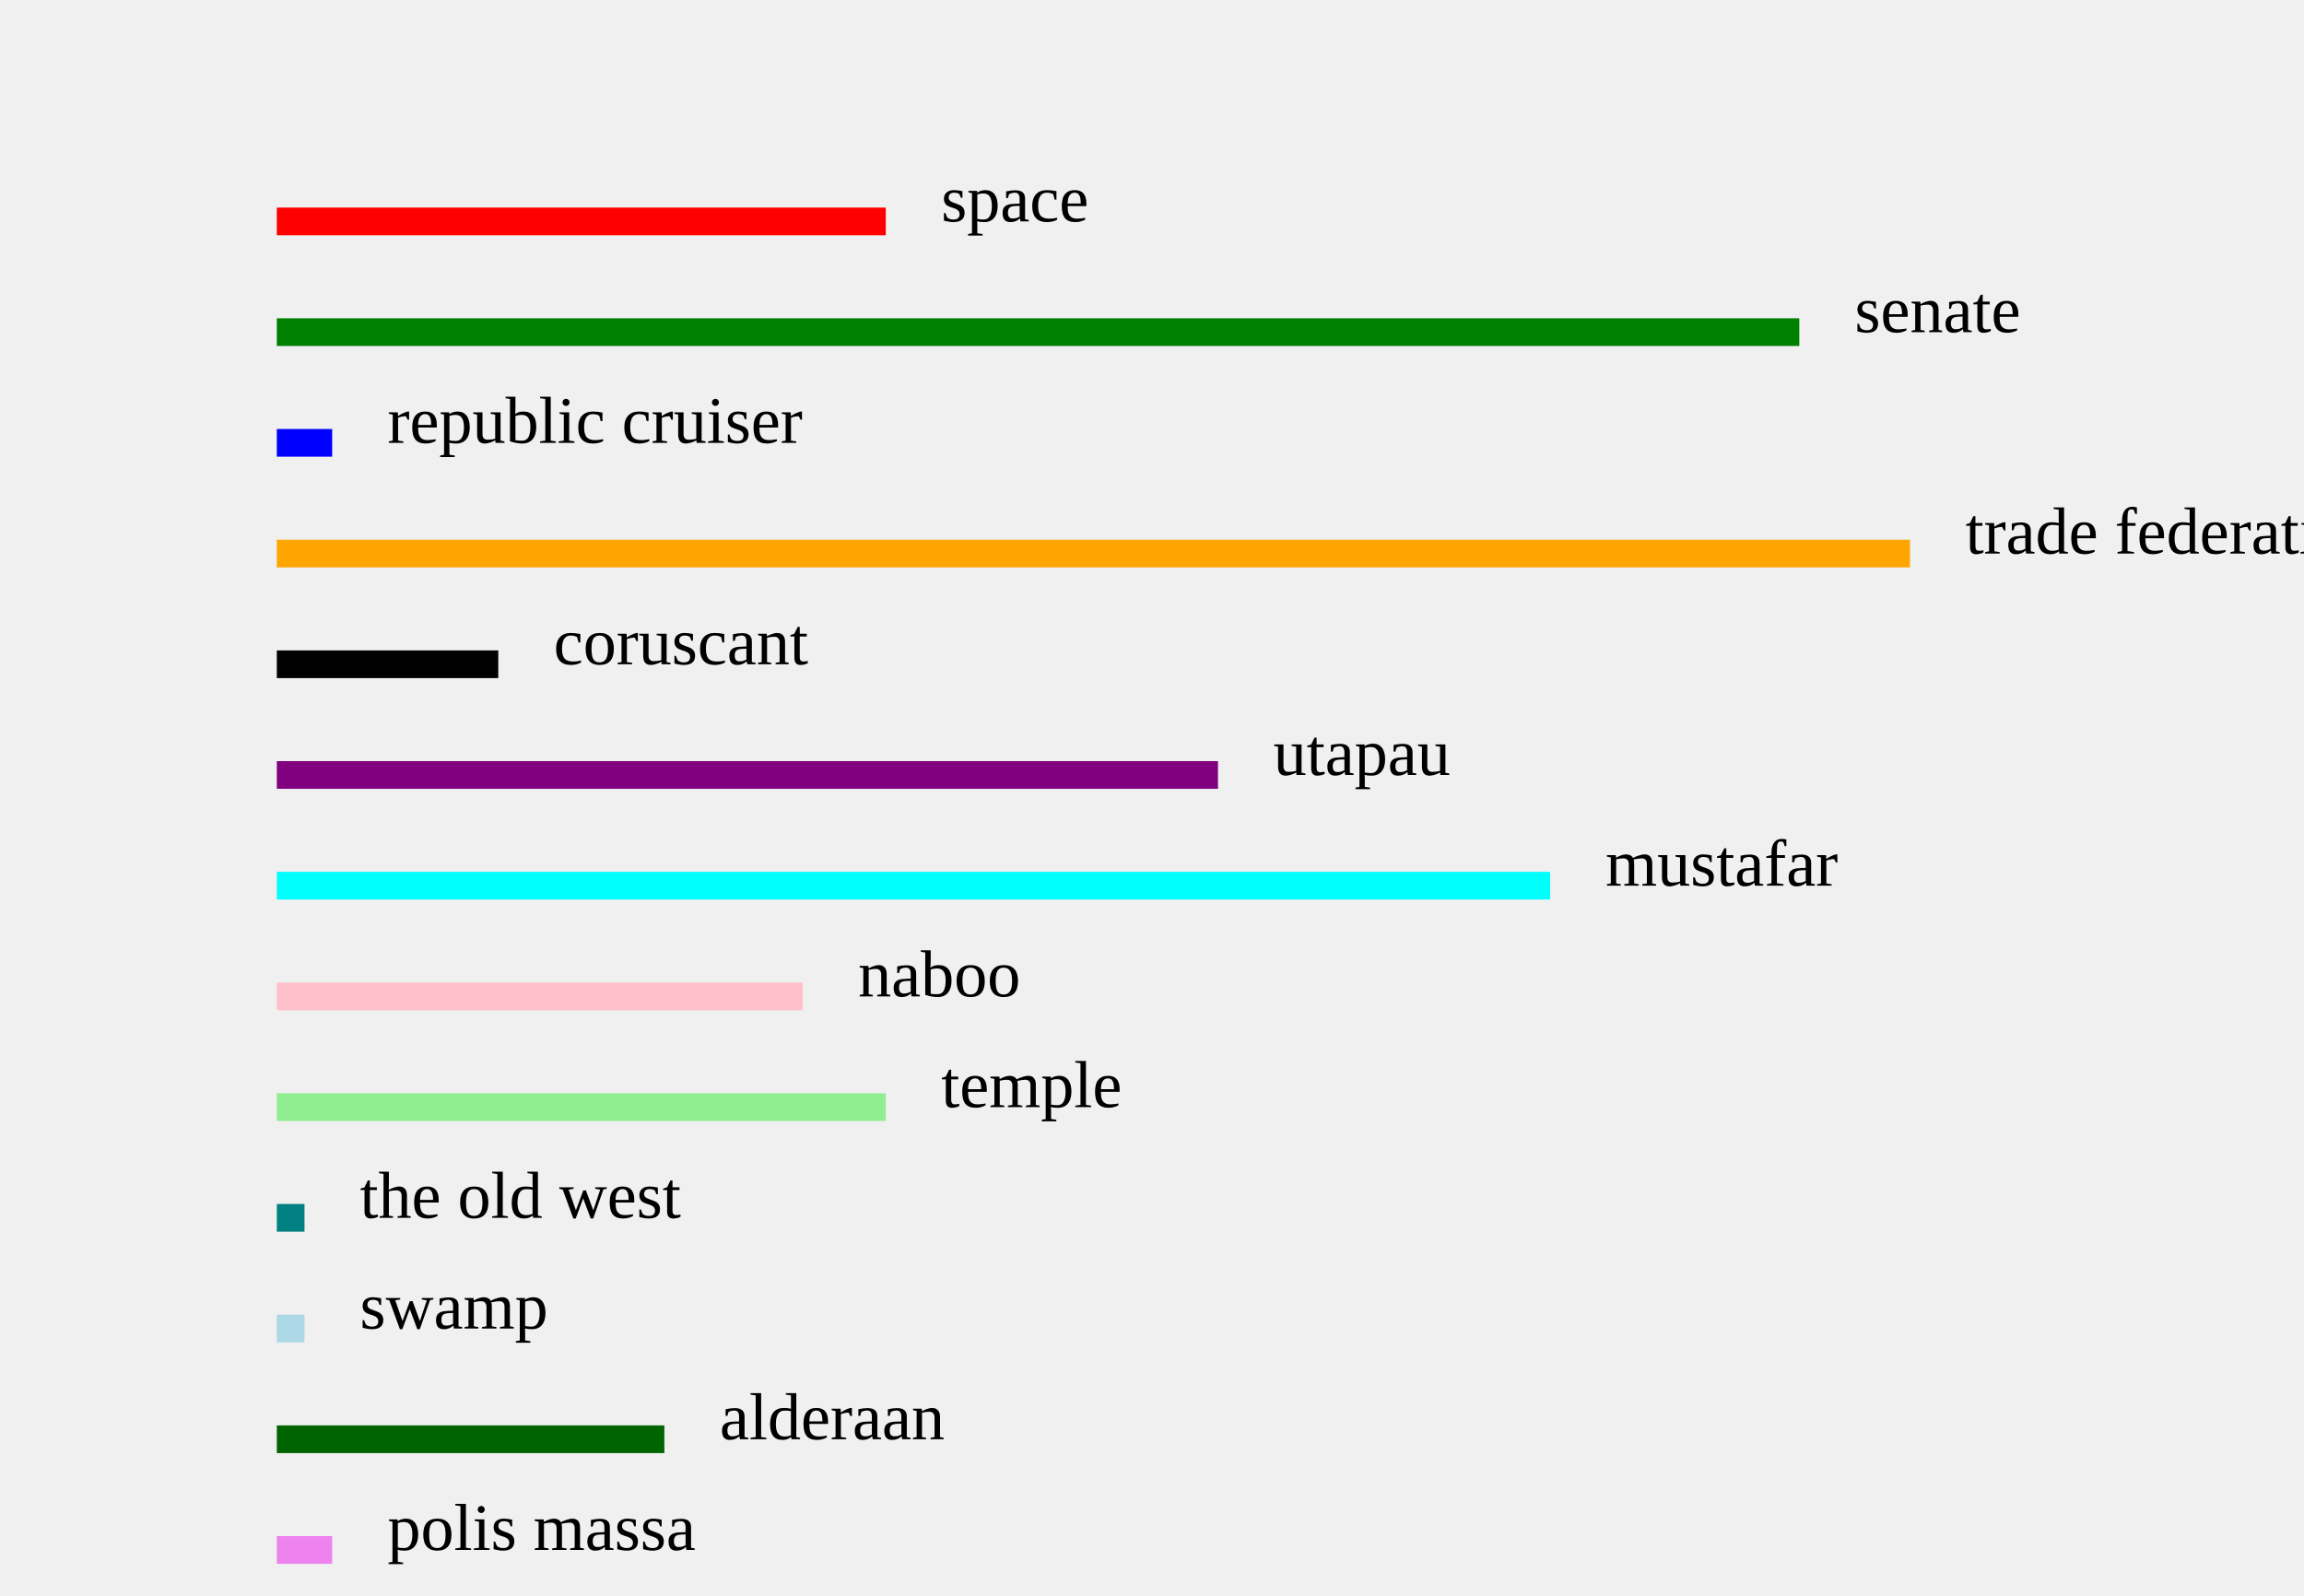
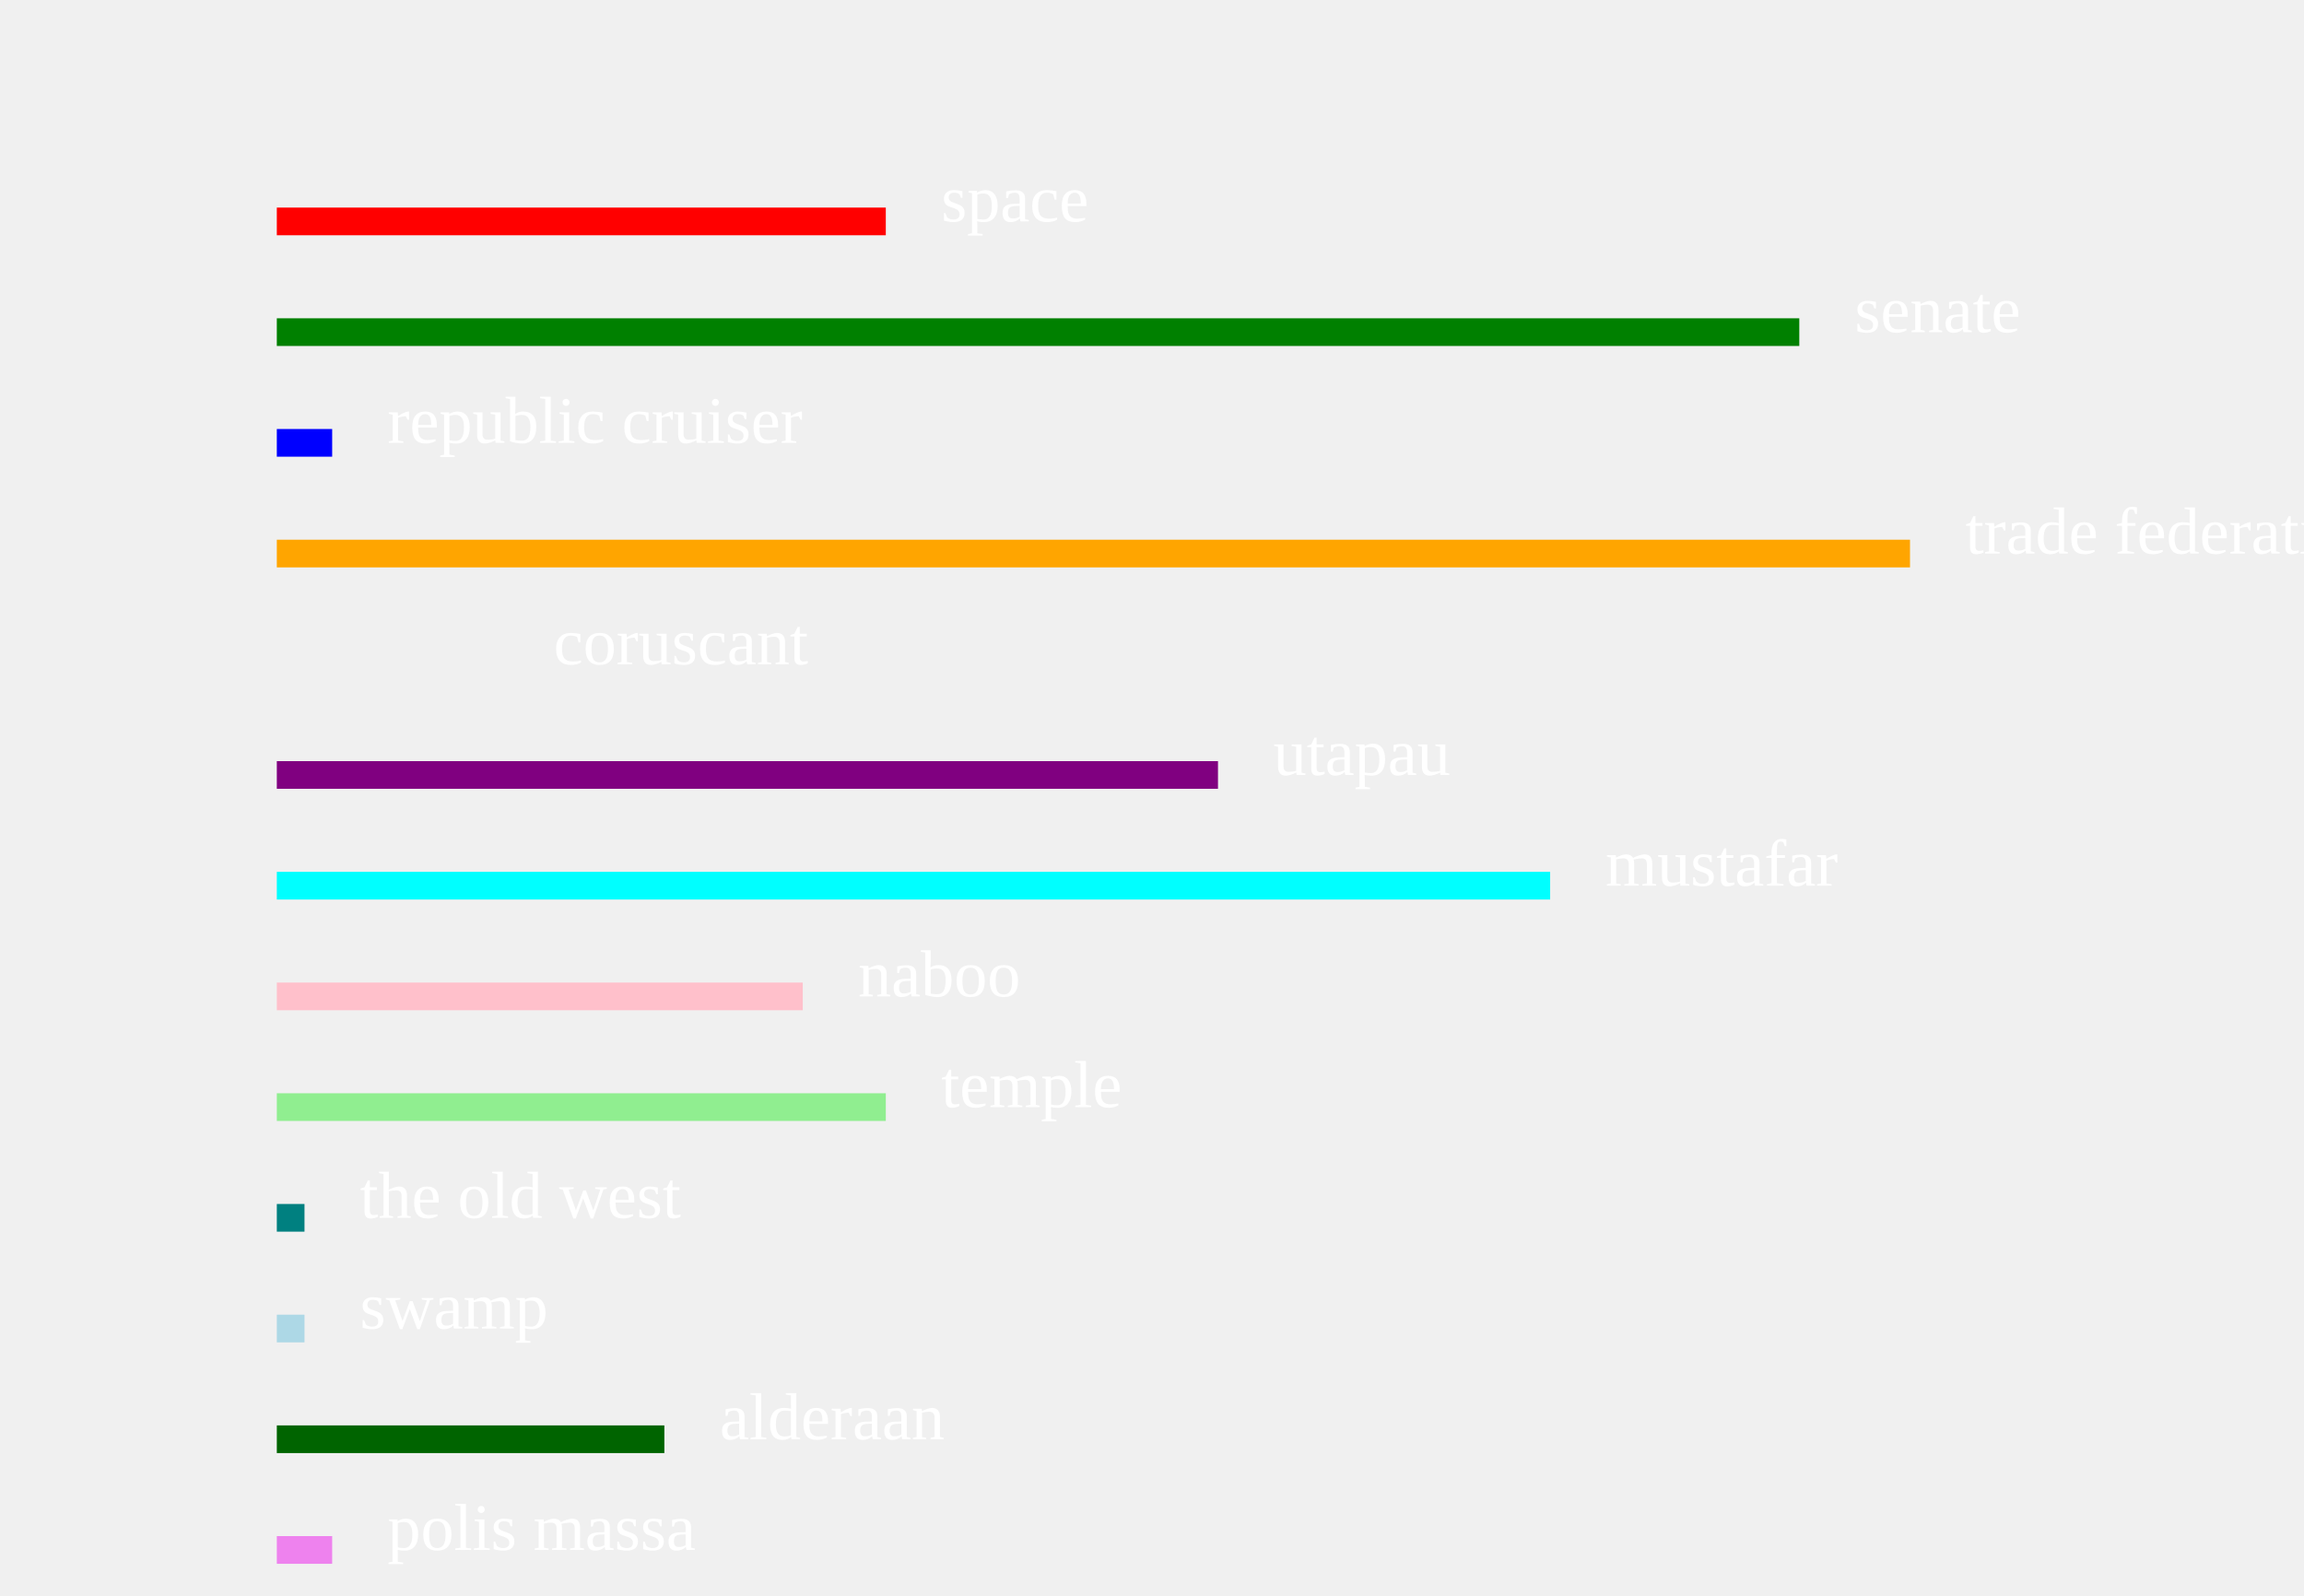
<svg xmlns="http://www.w3.org/2000/svg" width="100%" height="100%">
  <g transform="translate(50, 20)">
    <g id="P-1">
      <line x1="0" y1="20" x2="110" y2="20" stroke="red" stroke-width="5" />
-       <text x="120" y="20">space</text>
+       <text fill="white" x="120" y="20">space</text>
    </g>
    <g id="P-2">
      <line x1="0" y1="40" x2="275" y2="40" stroke="green" stroke-width="5" />
-       <text x="285" y="40">senate</text>
+       <text fill="white" x="285" y="40">senate</text>
    </g>
    <g id="P-3">
      <line x1="0" y1="60" x2="10" y2="60" stroke="blue" stroke-width="5" />
-       <text x="20" y="60">republic cruiser</text>
+       <text fill="white" x="20" y="60">republic cruiser</text>
    </g>
    <g id="P-4">
      <line x1="0" y1="80" x2="295" y2="80" stroke="orange" stroke-width="5" />
-       <text x="305" y="80">trade federation cruiser</text>
+       <text fill="white" x="305" y="80">trade federation cruiser</text>
    </g>
    <g id="P-5">
-       <line x1="0" y1="100" x2="40" y2="100" stroke="black" stroke-width="5" />
-       <text x="50" y="100">coruscant</text>
+       <line x1="0" y1="100" x2="40" y2="100" stroke="lightpurple" stroke-width="5" />
+       <text fill="white" x="50" y="100">coruscant</text>
    </g>
    <g id="P-6">
      <line x1="0" y1="120" x2="170" y2="120" stroke="purple" stroke-width="5" />
-       <text x="180" y="120">utapau</text>
+       <text fill="white" x="180" y="120">utapau</text>
    </g>
    <g id="P-7">
      <line x1="0" y1="140" x2="230" y2="140" stroke="aqua" stroke-width="5" />
-       <text x="240" y="140">mustafar</text>
+       <text fill="white" x="240" y="140">mustafar</text>
    </g>
    <g id="P-8">
      <line x1="0" y1="160" x2="95" y2="160" stroke="pink" stroke-width="5" />
-       <text x="105" y="160">naboo</text>
+       <text fill="white" x="105" y="160">naboo</text>
    </g>
    <g id="P-9">
      <line x1="0" y1="180" x2="110" y2="180" stroke="lightgreen" stroke-width="5" />
-       <text x="120" y="180">temple</text>
+       <text fill="white" x="120" y="180">temple</text>
    </g>
    <g id="P-10">
      <line x1="0" y1="200" x2="5" y2="200" stroke="teal" stroke-width="5" />
-       <text x="15" y="200">the old west</text>
+       <text fill="white" x="15" y="200">the old west</text>
    </g>
    <g id="P-11">
      <line x1="0" y1="220" x2="5" y2="220" stroke="lightblue" stroke-width="5" />
-       <text x="15" y="220">swamp</text>
+       <text fill="white" x="15" y="220">swamp</text>
    </g>
    <g id="P-12">
      <line x1="0" y1="240" x2="70" y2="240" stroke="darkgreen" stroke-width="5" />
-       <text x="80" y="240">alderaan</text>
+       <text fill="white" x="80" y="240">alderaan</text>
    </g>
    <g id="P-13">
      <line x1="0" y1="260" x2="10" y2="260" stroke="violet" stroke-width="5" />
-       <text x="20" y="260">polis massa</text>
+       <text fill="white" x="20" y="260">polis massa</text>
    </g>
    <g id="P-14">
      <line x1="0" y1="280" x2="5" y2="280" stroke="yellow" stroke-width="5" />
-       <text x="15" y="280">theed</text>
+       <text fill="white" x="15" y="280">theed</text>
    </g>
    <g id="P-15">
      <line x1="0" y1="300" x2="10" y2="300" stroke="gold" stroke-width="5" />
-       <text x="20" y="300">tatooine</text>
+       <text fill="white" x="20" y="300">tatooine</text>
    </g>
  </g>
</svg>
